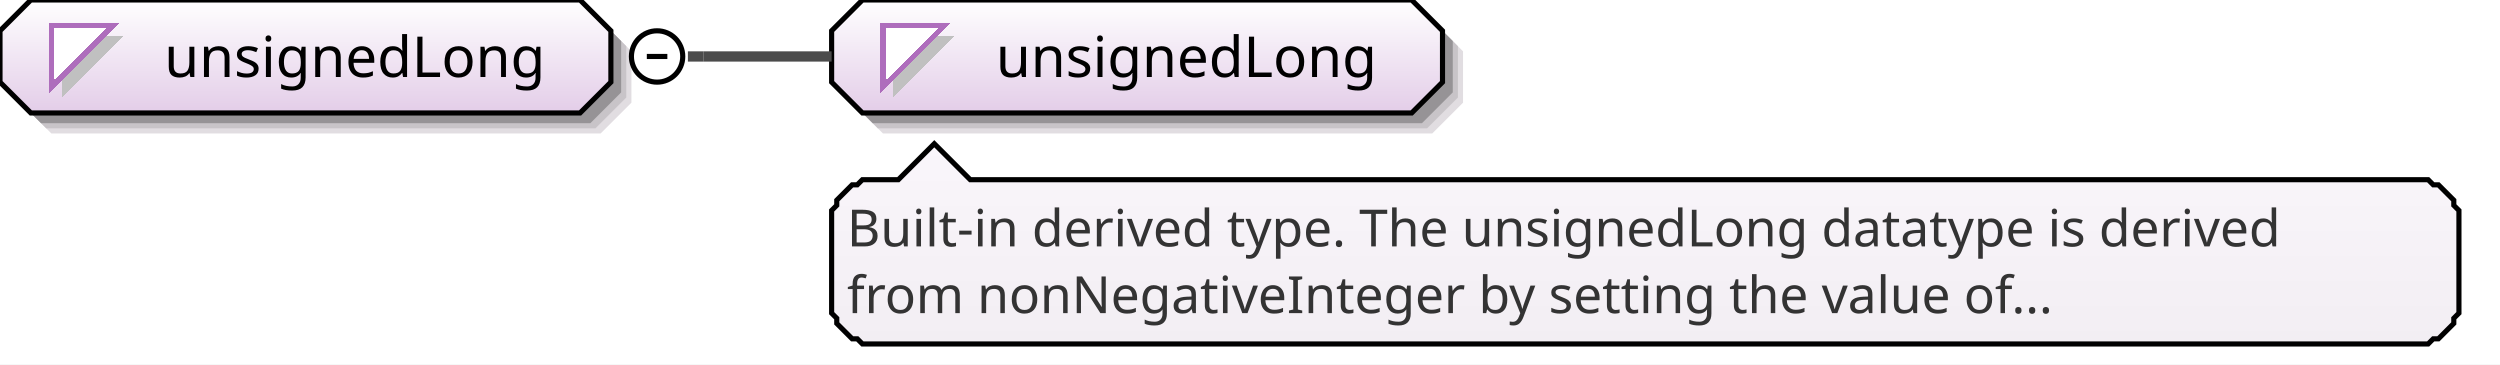
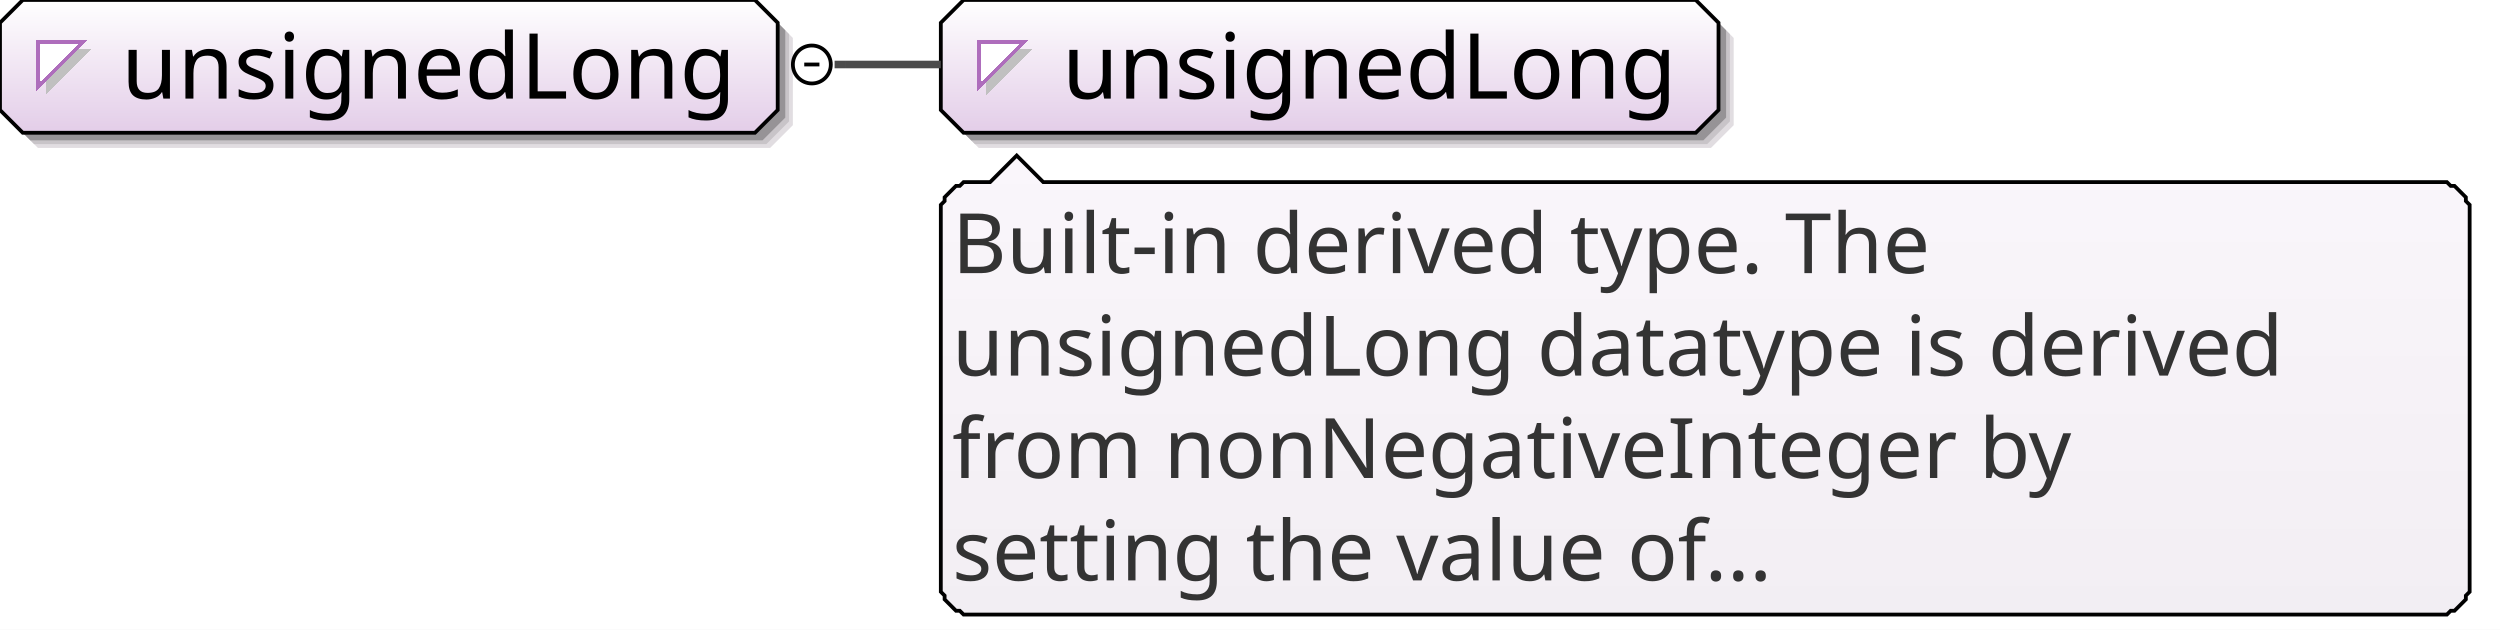
- <svg xmlns="http://www.w3.org/2000/svg" color-interpolation="auto" color-rendering="auto" fill="black" fill-opacity="1" font-family="'Dialog'" font-size="12px" font-style="normal" font-weight="normal" height="71" image-rendering="auto" shape-rendering="auto" stroke="black" stroke-dasharray="none" stroke-dashoffset="0" stroke-linecap="square" stroke-linejoin="miter" stroke-miterlimit="10" stroke-opacity="1" stroke-width="1" text-rendering="auto" width="487">
+ <svg xmlns="http://www.w3.org/2000/svg" color-interpolation="auto" color-rendering="auto" fill="black" fill-opacity="1" font-family="'Dialog'" font-size="12px" font-style="normal" font-weight="normal" height="166" image-rendering="auto" shape-rendering="auto" stroke="black" stroke-dasharray="none" stroke-dashoffset="0" stroke-linecap="square" stroke-linejoin="miter" stroke-miterlimit="10" stroke-opacity="1" stroke-width="1" text-rendering="auto" width="659">
  <defs id="genericDefs" />
  <g>
    <defs id="defs1">
-       <linearGradient gradientUnits="userSpaceOnUse" id="linearGradient1" spreadMethod="pad" x1="0" x2="0" y1="0" y2="22">
+       <linearGradient gradientUnits="userSpaceOnUse" id="linearGradient1" spreadMethod="pad" x1="0" x2="0" y1="0" y2="35">
        <stop offset="0%" stop-color="white" stop-opacity="1" />
        <stop offset="100%" stop-color="rgb(227,205,232)" stop-opacity="1" />
      </linearGradient>
-       <linearGradient gradientUnits="userSpaceOnUse" id="linearGradient2" spreadMethod="pad" x1="162" x2="162" y1="0" y2="22">
+       <linearGradient gradientUnits="userSpaceOnUse" id="linearGradient2" spreadMethod="pad" x1="248" x2="248" y1="0" y2="35">
        <stop offset="0%" stop-color="white" stop-opacity="1" />
        <stop offset="100%" stop-color="rgb(227,205,232)" stop-opacity="1" />
      </linearGradient>
-       <linearGradient gradientUnits="userSpaceOnUse" id="linearGradient3" spreadMethod="pad" x1="162" x2="162" y1="28" y2="67">
+       <linearGradient gradientUnits="userSpaceOnUse" id="linearGradient3" spreadMethod="pad" x1="248" x2="248" y1="41" y2="162">
        <stop offset="0%" stop-color="rgb(250,246,251)" stop-opacity="1" />
        <stop offset="100%" stop-color="rgb(242,238,243)" stop-opacity="1" />
      </linearGradient>
      <clipPath clipPathUnits="userSpaceOnUse" id="clipPath1">
-         <path d="M0 0 L487 0 L487 71 L0 71 L0 0 Z" />
+         <path d="M0 0 L659 0 L659 166 L0 166 L0 0 Z" />
      </clipPath>
    </defs>
    <g fill="white" stroke="white">
-       <rect clip-path="url(#clipPath1)" height="71" stroke="none" width="487" x="0" y="0" />
+       <rect clip-path="url(#clipPath1)" height="166" stroke="none" width="659" x="0" y="0" />
    </g>
-     <g fill="rgb(225,221,225)" font-family="sans-serif" font-size="11px" stroke="rgb(225,221,225)" text-rendering="optimizeLegibility">
-       <polygon clip-path="url(#clipPath1)" points=" 4 10 4 20 10 26 117 26 123 20 123 10 117 4 10 4" stroke="none" />
-       <polygon clip-path="url(#clipPath1)" fill="rgb(200,196,200)" points=" 3 9 3 19 9 25 116 25 122 19 122 9 116 3 9 3" stroke="none" />
-       <polygon clip-path="url(#clipPath1)" fill="rgb(150,147,150)" points=" 2 8 2 18 8 24 115 24 121 18 121 8 115 2 8 2" stroke="none" />
+     <g fill="rgb(225,221,225)" font-family="sans-serif" font-size="24px" stroke="rgb(225,221,225)" text-rendering="optimizeLegibility">
+       <polygon clip-path="url(#clipPath1)" points=" 4 10 4 33 10 39 203 39 209 33 209 10 203 4 10 4" stroke="none" />
+       <polygon clip-path="url(#clipPath1)" fill="rgb(200,196,200)" points=" 3 9 3 32 9 38 202 38 208 32 208 9 202 3 9 3" stroke="none" />
+       <polygon clip-path="url(#clipPath1)" fill="rgb(150,147,150)" points=" 2 8 2 31 8 37 201 37 207 31 207 8 201 2 8 2" stroke="none" />
    </g>
-     <g fill="url(#linearGradient1)" font-family="sans-serif" font-size="11px" shape-rendering="crispEdges" stroke="url(#linearGradient1)" text-rendering="geometricPrecision">
-       <polygon clip-path="url(#clipPath1)" points=" 0 6 0 16 6 22 113 22 119 16 119 6 113 0 6 0" stroke="none" />
+     <g fill="url(#linearGradient1)" font-family="sans-serif" font-size="24px" shape-rendering="crispEdges" stroke="url(#linearGradient1)" text-rendering="geometricPrecision">
+       <polygon clip-path="url(#clipPath1)" points=" 0 6 0 29 6 35 199 35 205 29 205 6 199 0 6 0" stroke="none" />
    </g>
-     <g font-family="sans-serif" font-size="11px" stroke-linecap="butt" text-rendering="optimizeLegibility">
-       <polygon clip-path="url(#clipPath1)" fill="none" points=" 0 6 0 16 6 22 113 22 119 16 119 6 113 0 6 0" />
+     <g font-family="sans-serif" font-size="24px" stroke-linecap="butt" text-rendering="optimizeLegibility">
+       <polygon clip-path="url(#clipPath1)" fill="none" points=" 0 6 0 29 6 35 199 35 205 29 205 6 199 0 6 0" />
    </g>
-     <g fill="silver" font-family="sans-serif" font-size="11px" shape-rendering="crispEdges" stroke="silver" stroke-linecap="butt" text-rendering="geometricPrecision">
-       <polygon clip-path="url(#clipPath1)" points=" 12 7 24 7 12 19" stroke="none" />
-       <polygon clip-path="url(#clipPath1)" fill="white" points=" 10 5 22 5 10 17" stroke="none" />
-       <polygon clip-path="url(#clipPath1)" fill="none" points=" 10 5 22 5 10 17" stroke="rgb(174,109,188)" />
-       <text clip-path="url(#clipPath1)" fill="black" stroke="none" x="32" xml:space="preserve" y="15">unsignedLong</text>
+     <g fill="silver" font-family="sans-serif" font-size="24px" shape-rendering="crispEdges" stroke="silver" stroke-linecap="butt" text-rendering="geometricPrecision">
+       <polygon clip-path="url(#clipPath1)" points=" 12 13 24 13 12 25" stroke="none" />
+       <polygon clip-path="url(#clipPath1)" fill="white" points=" 10 11 22 11 10 23" stroke="none" />
+       <polygon clip-path="url(#clipPath1)" fill="none" points=" 10 11 22 11 10 23" stroke="rgb(174,109,188)" />
+       <text clip-path="url(#clipPath1)" fill="black" stroke="none" x="32" xml:space="preserve" y="26">unsignedLong</text>
    </g>
-     <g font-family="sans-serif" font-size="11px" stroke-linecap="butt" text-rendering="optimizeLegibility">
-       <circle clip-path="url(#clipPath1)" cx="128" cy="11" fill="none" r="5" />
-       <line clip-path="url(#clipPath1)" fill="none" x1="126" x2="130" y1="11" y2="11" />
-       <polygon clip-path="url(#clipPath1)" fill="rgb(225,221,225)" points=" 166 10 166 20 172 26 279 26 285 20 285 10 279 4 172 4" stroke="none" />
-       <polygon clip-path="url(#clipPath1)" fill="rgb(200,196,200)" points=" 165 9 165 19 171 25 278 25 284 19 284 9 278 3 171 3" stroke="none" />
-       <polygon clip-path="url(#clipPath1)" fill="rgb(150,147,150)" points=" 164 8 164 18 170 24 277 24 283 18 283 8 277 2 170 2" stroke="none" />
+     <g font-family="sans-serif" font-size="24px" stroke-linecap="butt" text-rendering="optimizeLegibility">
+       <circle clip-path="url(#clipPath1)" cx="214" cy="17" fill="none" r="5" />
+       <line clip-path="url(#clipPath1)" fill="none" x1="212" x2="216" y1="17" y2="17" />
+       <polygon clip-path="url(#clipPath1)" fill="rgb(225,221,225)" points=" 252 10 252 33 258 39 451 39 457 33 457 10 451 4 258 4" stroke="none" />
+       <polygon clip-path="url(#clipPath1)" fill="rgb(200,196,200)" points=" 251 9 251 32 257 38 450 38 456 32 456 9 450 3 257 3" stroke="none" />
+       <polygon clip-path="url(#clipPath1)" fill="rgb(150,147,150)" points=" 250 8 250 31 256 37 449 37 455 31 455 8 449 2 256 2" stroke="none" />
    </g>
-     <g fill="url(#linearGradient2)" font-family="sans-serif" font-size="11px" shape-rendering="crispEdges" stroke="url(#linearGradient2)" stroke-linecap="butt" text-rendering="geometricPrecision">
-       <polygon clip-path="url(#clipPath1)" points=" 162 6 162 16 168 22 275 22 281 16 281 6 275 0 168 0" stroke="none" />
+     <g fill="url(#linearGradient2)" font-family="sans-serif" font-size="24px" shape-rendering="crispEdges" stroke="url(#linearGradient2)" stroke-linecap="butt" text-rendering="geometricPrecision">
+       <polygon clip-path="url(#clipPath1)" points=" 248 6 248 29 254 35 447 35 453 29 453 6 447 0 254 0" stroke="none" />
    </g>
-     <g font-family="sans-serif" font-size="11px" stroke-linecap="butt" text-rendering="optimizeLegibility">
-       <polygon clip-path="url(#clipPath1)" fill="none" points=" 162 6 162 16 168 22 275 22 281 16 281 6 275 0 168 0" />
+     <g font-family="sans-serif" font-size="24px" stroke-linecap="butt" text-rendering="optimizeLegibility">
+       <polygon clip-path="url(#clipPath1)" fill="none" points=" 248 6 248 29 254 35 447 35 453 29 453 6 447 0 254 0" />
    </g>
-     <g fill="silver" font-family="sans-serif" font-size="11px" shape-rendering="crispEdges" stroke="silver" stroke-linecap="butt" text-rendering="geometricPrecision">
-       <polygon clip-path="url(#clipPath1)" points=" 174 7 186 7 174 19" stroke="none" />
-       <polygon clip-path="url(#clipPath1)" fill="white" points=" 172 5 184 5 172 17" stroke="none" />
-       <polygon clip-path="url(#clipPath1)" fill="none" points=" 172 5 184 5 172 17" stroke="rgb(174,109,188)" />
-       <text clip-path="url(#clipPath1)" fill="black" stroke="none" x="194" xml:space="preserve" y="15">unsignedLong</text>
-       <polygon clip-path="url(#clipPath1)" fill="url(#linearGradient3)" points=" 162 41 163 40 163 39 164 38 165 37 166 36 167 36 168 35 175 35 182 28 189 35 473 35 474 36 475 36 476 37 477 38 478 39 478 40 479 41 479 61 478 62 478 63 477 64 476 65 475 66 474 66 473 67 168 67 167 66 166 66 165 65 164 64 163 63 163 62 162 61" stroke="none" />
+     <g fill="silver" font-family="sans-serif" font-size="24px" shape-rendering="crispEdges" stroke="silver" stroke-linecap="butt" text-rendering="geometricPrecision">
+       <polygon clip-path="url(#clipPath1)" points=" 260 13 272 13 260 25" stroke="none" />
+       <polygon clip-path="url(#clipPath1)" fill="white" points=" 258 11 270 11 258 23" stroke="none" />
+       <polygon clip-path="url(#clipPath1)" fill="none" points=" 258 11 270 11 258 23" stroke="rgb(174,109,188)" />
+       <text clip-path="url(#clipPath1)" fill="black" stroke="none" x="280" xml:space="preserve" y="26">unsignedLong</text>
+       <polygon clip-path="url(#clipPath1)" fill="url(#linearGradient3)" points=" 248 54 249 53 249 52 250 51 251 50 252 49 253 49 254 48 261 48 268 41 275 48 645 48 646 49 647 49 648 50 649 51 650 52 650 53 651 54 651 156 650 157 650 158 649 159 648 160 647 161 646 161 645 162 254 162 253 161 252 161 251 160 250 159 249 158 249 157 248 156" stroke="none" />
    </g>
-     <g font-family="sans-serif" font-size="11px" stroke-linecap="butt" text-rendering="optimizeLegibility">
-       <polygon clip-path="url(#clipPath1)" fill="none" points=" 162 41 163 40 163 39 164 38 165 37 166 36 167 36 168 35 175 35 182 28 189 35 473 35 474 36 475 36 476 37 477 38 478 39 478 40 479 41 479 61 478 62 478 63 477 64 476 65 475 66 474 66 473 67 168 67 167 66 166 66 165 65 164 64 163 63 163 62 162 61" />
+     <g font-family="sans-serif" font-size="24px" stroke-linecap="butt" text-rendering="optimizeLegibility">
+       <polygon clip-path="url(#clipPath1)" fill="none" points=" 248 54 249 53 249 52 250 51 251 50 252 49 253 49 254 48 261 48 268 41 275 48 645 48 646 49 647 49 648 50 649 51 650 52 650 53 651 54 651 156 650 157 650 158 649 159 648 160 647 161 646 161 645 162 254 162 253 161 252 161 251 160 250 159 249 158 249 157 248 156" />
    </g>
-     <g fill="rgb(51,51,51)" font-family="sans-serif" font-size="10px" shape-rendering="crispEdges" stroke="rgb(51,51,51)" stroke-linecap="butt" text-rendering="geometricPrecision">
-       <text clip-path="url(#clipPath1)" stroke="none" x="165" xml:space="preserve" y="48">Built-in derived type. The unsignedLong datatype is derived </text>
-       <text clip-path="url(#clipPath1)" stroke="none" x="165" xml:space="preserve" y="61">from nonNegativeInteger by setting the value of...</text>
+     <g fill="rgb(51,51,51)" font-family="sans-serif" font-size="22px" shape-rendering="crispEdges" stroke="rgb(51,51,51)" stroke-linecap="butt" text-rendering="geometricPrecision">
+       <text clip-path="url(#clipPath1)" stroke="none" x="251" xml:space="preserve" y="72">Built-in derived type. The </text>
+       <text clip-path="url(#clipPath1)" stroke="none" x="251" xml:space="preserve" y="99">unsignedLong datatype is derived </text>
+       <text clip-path="url(#clipPath1)" stroke="none" x="251" xml:space="preserve" y="126">from nonNegativeInteger by </text>
+       <text clip-path="url(#clipPath1)" stroke="none" x="251" xml:space="preserve" y="153">setting the value of...</text>
    </g>
-     <g fill="rgb(75,75,75)" font-family="sans-serif" font-size="11px" stroke="rgb(75,75,75)" stroke-linecap="butt" stroke-width="2" text-rendering="optimizeLegibility">
-       <line clip-path="url(#clipPath1)" fill="none" x1="134" x2="137" y1="11" y2="11" />
-       <line clip-path="url(#clipPath1)" fill="none" x1="137" x2="137" y1="11" y2="11" />
-       <line clip-path="url(#clipPath1)" fill="none" x1="137" x2="162" y1="11" y2="11" />
+     <g fill="rgb(75,75,75)" font-family="sans-serif" font-size="24px" stroke="rgb(75,75,75)" stroke-linecap="butt" stroke-width="2" text-rendering="optimizeLegibility">
+       <line clip-path="url(#clipPath1)" fill="none" x1="220" x2="223" y1="17" y2="17" />
+       <line clip-path="url(#clipPath1)" fill="none" x1="223" x2="223" y1="17" y2="17" />
+       <line clip-path="url(#clipPath1)" fill="none" x1="223" x2="248" y1="17" y2="17" />
    </g>
  </g>
</svg>
